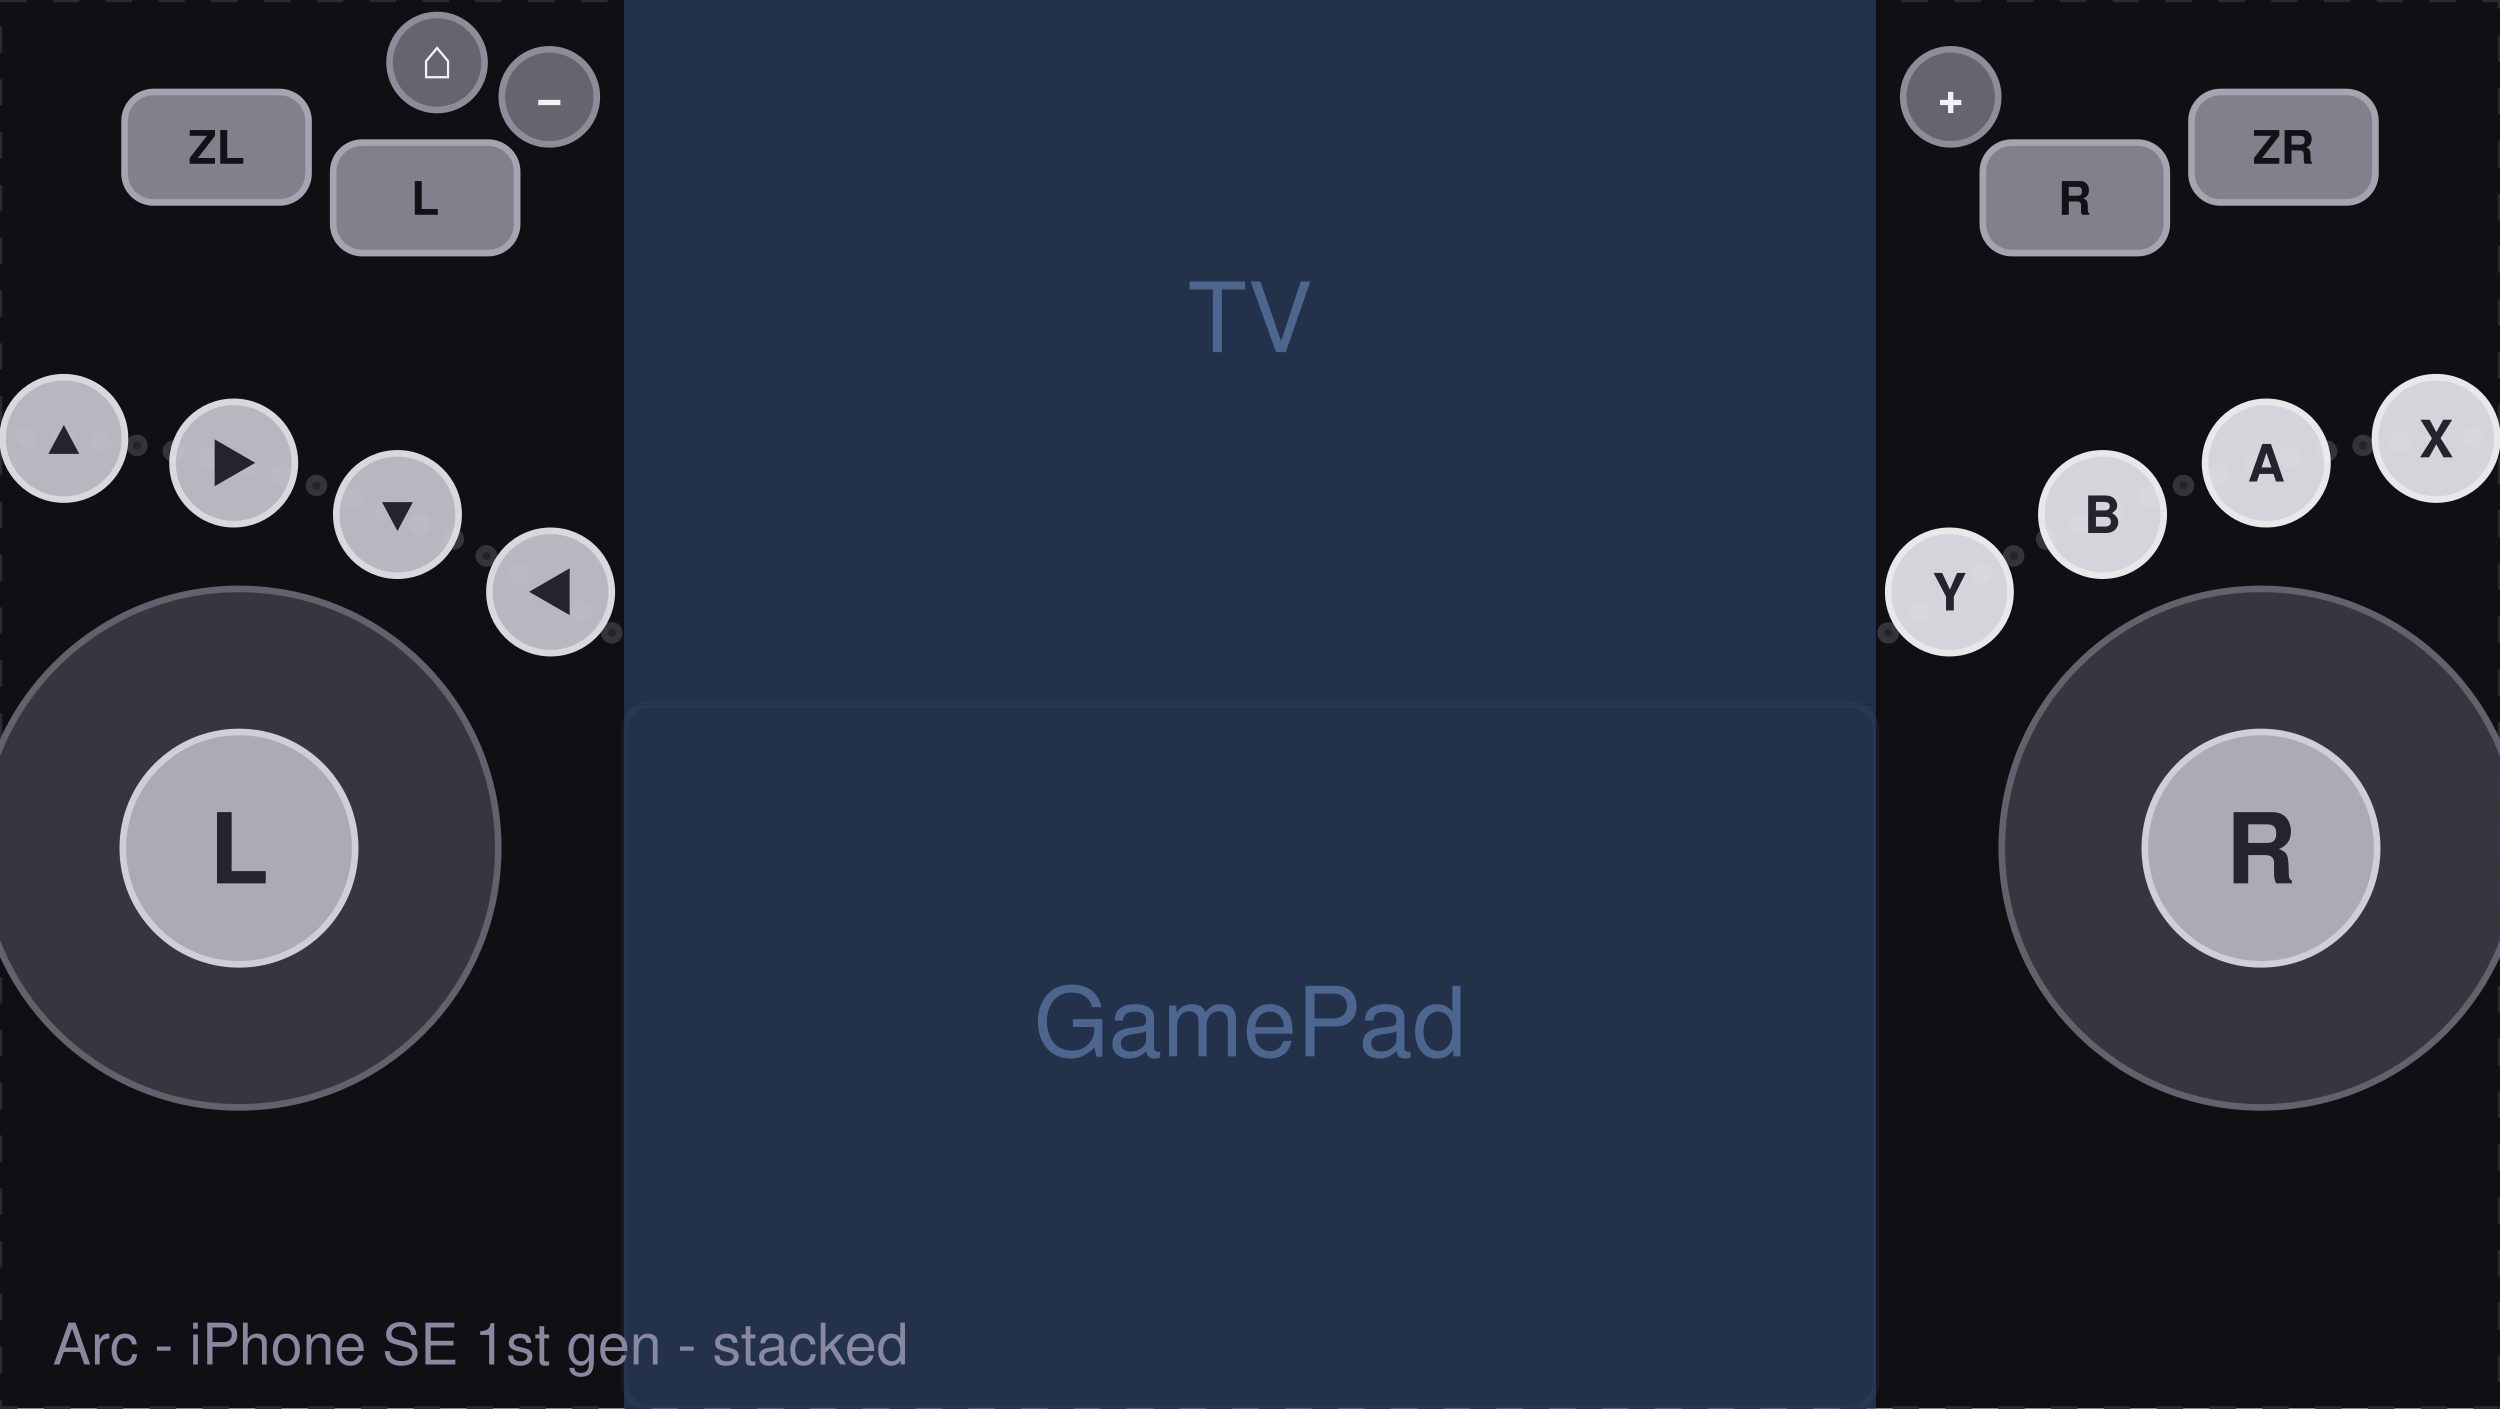
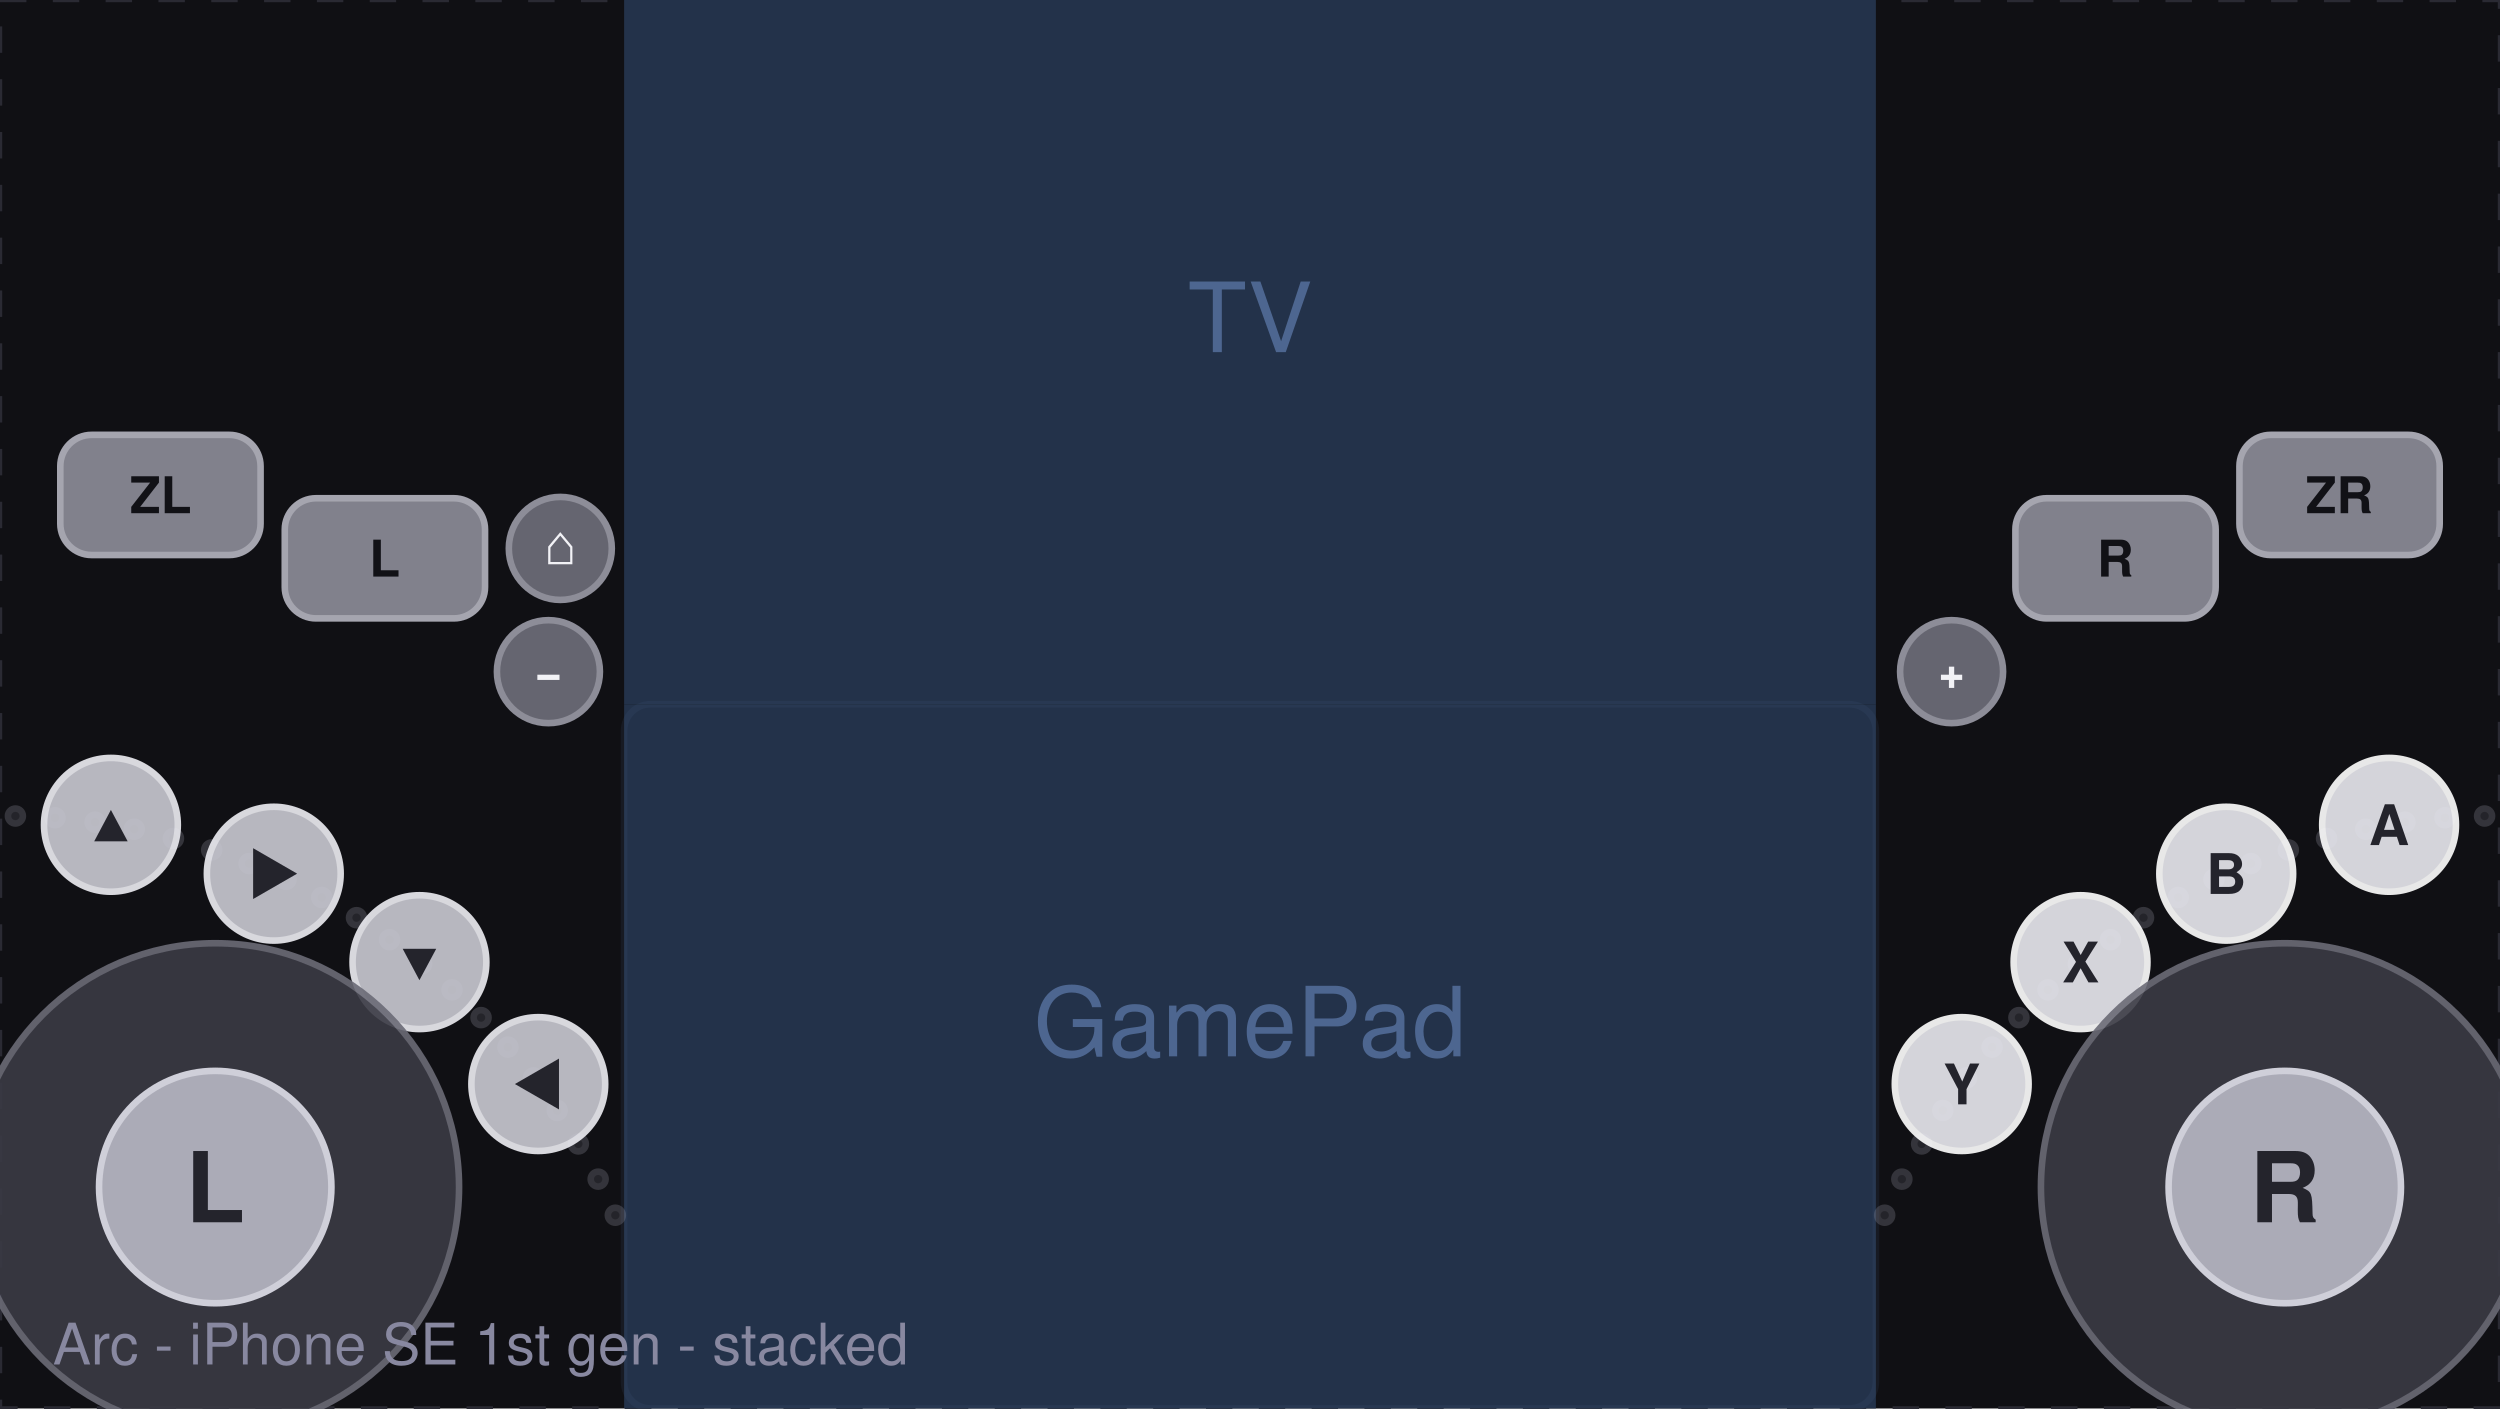
<svg xmlns="http://www.w3.org/2000/svg" width="568" height="320" viewBox="0 0 568.0 320.0" font-family="-apple-system, Helvetica, sans-serif">
  <rect width="100%" height="100%" fill="#101014" />
  <rect x="0.0" y="0.0" width="568.0" height="320.0" fill="none" stroke="#2a2a33" stroke-dasharray="6 6" />
  <rect x="141.8" y="0.0" width="284.4" height="160.0" fill="#23324a" />
  <text x="284.0" y="80.0" fill="#4d6690" font-size="22" text-anchor="middle">TV</text>
  <rect x="141.8" y="160.0" width="284.4" height="160.0" fill="#23324a" />
  <text x="284.0" y="240.0" fill="#4d6690" font-size="22" text-anchor="middle">GamePad</text>
  <rect x="141.8" y="160.0" width="284.4" height="160.0" rx="6.0" fill="none" stroke="#4d6690" stroke-width="1.5" opacity="0.12" />
-   <circle cx="561.9" cy="99.3" r="1.7" fill="#55555f" stroke="#8a8a96" stroke-width="1.5" opacity="0.3" />
-   <circle cx="553.5" cy="99.6" r="1.7" fill="#55555f" stroke="#8a8a96" stroke-width="1.5" opacity="0.3" />
-   <circle cx="545.2" cy="100.3" r="1.7" fill="#55555f" stroke="#8a8a96" stroke-width="1.5" opacity="0.3" />
-   <circle cx="536.9" cy="101.2" r="1.7" fill="#55555f" stroke="#8a8a96" stroke-width="1.5" opacity="0.3" />
-   <circle cx="528.6" cy="102.5" r="1.7" fill="#55555f" stroke="#8a8a96" stroke-width="1.5" opacity="0.3" />
-   <circle cx="520.4" cy="104.0" r="1.7" fill="#55555f" stroke="#8a8a96" stroke-width="1.5" opacity="0.3" />
-   <circle cx="512.2" cy="105.8" r="1.7" fill="#55555f" stroke="#8a8a96" stroke-width="1.5" opacity="0.3" />
-   <circle cx="504.1" cy="107.9" r="1.7" fill="#55555f" stroke="#8a8a96" stroke-width="1.5" opacity="0.3" />
-   <circle cx="496.1" cy="110.3" r="1.7" fill="#55555f" stroke="#8a8a96" stroke-width="1.5" opacity="0.3" />
-   <circle cx="488.1" cy="112.9" r="1.7" fill="#55555f" stroke="#8a8a96" stroke-width="1.5" opacity="0.3" />
-   <circle cx="480.3" cy="115.9" r="1.7" fill="#55555f" stroke="#8a8a96" stroke-width="1.5" opacity="0.3" />
-   <circle cx="472.6" cy="119.1" r="1.7" fill="#55555f" stroke="#8a8a96" stroke-width="1.5" opacity="0.3" />
-   <circle cx="465.0" cy="122.5" r="1.7" fill="#55555f" stroke="#8a8a96" stroke-width="1.5" opacity="0.3" />
-   <circle cx="457.5" cy="126.3" r="1.7" fill="#55555f" stroke="#8a8a96" stroke-width="1.5" opacity="0.3" />
-   <circle cx="450.1" cy="130.3" r="1.7" fill="#55555f" stroke="#8a8a96" stroke-width="1.5" opacity="0.3" />
-   <circle cx="442.9" cy="134.5" r="1.7" fill="#55555f" stroke="#8a8a96" stroke-width="1.5" opacity="0.3" />
-   <circle cx="435.9" cy="139.0" r="1.7" fill="#55555f" stroke="#8a8a96" stroke-width="1.5" opacity="0.3" />
-   <circle cx="429.0" cy="143.8" r="1.7" fill="#55555f" stroke="#8a8a96" stroke-width="1.5" opacity="0.3" />
-   <circle cx="6.1" cy="99.3" r="1.7" fill="#55555f" stroke="#8a8a96" stroke-width="1.5" opacity="0.3" />
-   <circle cx="14.5" cy="99.6" r="1.7" fill="#55555f" stroke="#8a8a96" stroke-width="1.5" opacity="0.3" />
-   <circle cx="22.8" cy="100.3" r="1.7" fill="#55555f" stroke="#8a8a96" stroke-width="1.5" opacity="0.3" />
-   <circle cx="31.1" cy="101.2" r="1.7" fill="#55555f" stroke="#8a8a96" stroke-width="1.5" opacity="0.3" />
-   <circle cx="39.4" cy="102.5" r="1.7" fill="#55555f" stroke="#8a8a96" stroke-width="1.5" opacity="0.3" />
-   <circle cx="47.6" cy="104.0" r="1.7" fill="#55555f" stroke="#8a8a96" stroke-width="1.5" opacity="0.3" />
-   <circle cx="55.8" cy="105.8" r="1.7" fill="#55555f" stroke="#8a8a96" stroke-width="1.5" opacity="0.3" />
-   <circle cx="63.9" cy="107.9" r="1.7" fill="#55555f" stroke="#8a8a96" stroke-width="1.5" opacity="0.3" />
-   <circle cx="71.9" cy="110.3" r="1.7" fill="#55555f" stroke="#8a8a96" stroke-width="1.5" opacity="0.3" />
-   <circle cx="79.9" cy="112.9" r="1.7" fill="#55555f" stroke="#8a8a96" stroke-width="1.5" opacity="0.3" />
-   <circle cx="87.7" cy="115.9" r="1.7" fill="#55555f" stroke="#8a8a96" stroke-width="1.5" opacity="0.3" />
-   <circle cx="95.4" cy="119.1" r="1.7" fill="#55555f" stroke="#8a8a96" stroke-width="1.5" opacity="0.3" />
-   <circle cx="103.0" cy="122.5" r="1.7" fill="#55555f" stroke="#8a8a96" stroke-width="1.5" opacity="0.3" />
-   <circle cx="110.5" cy="126.3" r="1.7" fill="#55555f" stroke="#8a8a96" stroke-width="1.5" opacity="0.3" />
-   <circle cx="117.9" cy="130.3" r="1.7" fill="#55555f" stroke="#8a8a96" stroke-width="1.5" opacity="0.3" />
-   <circle cx="125.1" cy="134.5" r="1.7" fill="#55555f" stroke="#8a8a96" stroke-width="1.5" opacity="0.3" />
-   <circle cx="132.1" cy="139.0" r="1.7" fill="#55555f" stroke="#8a8a96" stroke-width="1.5" opacity="0.3" />
-   <circle cx="139.0" cy="143.8" r="1.7" fill="#55555f" stroke="#8a8a96" stroke-width="1.5" opacity="0.3" />
-   <circle cx="553.5" cy="99.6" r="13.9" fill="#e9e9ef" stroke="#ffffff" stroke-width="1.5" opacity="0.9" />
-   <text x="553.5" y="103.9" fill="#24242c" font-size="11.7" font-weight="600" text-anchor="middle" opacity="1.0">X</text>
-   <circle cx="514.9" cy="105.2" r="13.9" fill="#e9e9ef" stroke="#ffffff" stroke-width="1.5" opacity="0.9" />
-   <text x="514.9" y="109.4" fill="#24242c" font-size="11.7" font-weight="600" text-anchor="middle" opacity="1.0">A</text>
-   <circle cx="477.7" cy="116.9" r="13.9" fill="#e9e9ef" stroke="#ffffff" stroke-width="1.5" opacity="0.9" />
-   <text x="477.7" y="121.1" fill="#24242c" font-size="11.7" font-weight="600" text-anchor="middle" opacity="1.0">B</text>
-   <circle cx="442.9" cy="134.5" r="13.9" fill="#e9e9ef" stroke="#ffffff" stroke-width="1.5" opacity="0.9" />
-   <text x="442.9" y="138.7" fill="#24242c" font-size="11.7" font-weight="600" text-anchor="middle" opacity="1.0">Y</text>
-   <circle cx="513.7" cy="192.7" r="58.9" fill="#3a3a44" stroke="#6a6a76" stroke-width="1.5" opacity="0.9" />
-   <circle cx="513.7" cy="192.7" r="26.4" fill="#b8b8c4" stroke="#e0e0ea" stroke-width="1.5" opacity="0.9" />
-   <text x="513.7" y="200.7" fill="#24242c" font-size="22.2" font-weight="600" text-anchor="middle" opacity="1.0">R</text>
-   <rect x="497.9" y="20.9" width="41.8" height="25.1" rx="6.6" fill="#8d8d99" stroke="#b5b5c0" stroke-width="1.5" opacity="0.9" />
-   <text x="518.8" y="37.2" fill="#111116" font-size="10.5" font-weight="600" text-anchor="middle" opacity="1.0">ZR</text>
-   <rect x="450.5" y="32.4" width="41.8" height="25.1" rx="6.6" fill="#8d8d99" stroke="#b5b5c0" stroke-width="1.5" opacity="0.9" />
-   <text x="471.4" y="48.8" fill="#111116" font-size="10.5" font-weight="600" text-anchor="middle" opacity="1.0">R</text>
-   <circle cx="443.2" cy="22.0" r="10.8" fill="#6e6e7a" stroke="#9a9aa6" stroke-width="1.5" opacity="0.9" />
-   <text x="443.2" y="25.6" fill="#f2f2f6" font-size="10.0" font-weight="600" text-anchor="middle" opacity="1.0">+</text>
-   <circle cx="14.5" cy="99.6" r="13.9" fill="#c9c9d2" stroke="#ededf3" stroke-width="1.5" opacity="0.9" />
-   <text x="14.5" y="103.9" fill="#24242c" font-size="11.7" font-weight="600" text-anchor="middle" opacity="1.0">▲</text>
-   <circle cx="53.1" cy="105.2" r="13.9" fill="#c9c9d2" stroke="#ededf3" stroke-width="1.5" opacity="0.9" />
-   <text x="53.1" y="109.4" fill="#24242c" font-size="11.7" font-weight="600" text-anchor="middle" opacity="1.0">▶</text>
-   <circle cx="90.3" cy="116.9" r="13.9" fill="#c9c9d2" stroke="#ededf3" stroke-width="1.5" opacity="0.9" />
-   <text x="90.3" y="121.1" fill="#24242c" font-size="11.7" font-weight="600" text-anchor="middle" opacity="1.0">▼</text>
-   <circle cx="125.1" cy="134.5" r="13.9" fill="#c9c9d2" stroke="#ededf3" stroke-width="1.5" opacity="0.9" />
-   <text x="125.1" y="138.7" fill="#24242c" font-size="11.7" font-weight="600" text-anchor="middle" opacity="1.0">◀</text>
-   <circle cx="54.3" cy="192.7" r="58.9" fill="#3a3a44" stroke="#6a6a76" stroke-width="1.5" opacity="0.9" />
-   <circle cx="54.3" cy="192.7" r="26.4" fill="#b8b8c4" stroke="#e0e0ea" stroke-width="1.5" opacity="0.9" />
-   <text x="54.3" y="200.7" fill="#24242c" font-size="22.2" font-weight="600" text-anchor="middle" opacity="1.0">L</text>
-   <rect x="28.3" y="20.9" width="41.8" height="25.1" rx="6.6" fill="#8d8d99" stroke="#b5b5c0" stroke-width="1.5" opacity="0.9" />
-   <text x="49.2" y="37.2" fill="#111116" font-size="10.5" font-weight="600" text-anchor="middle" opacity="1.0">ZL</text>
-   <rect x="75.7" y="32.4" width="41.8" height="25.1" rx="6.6" fill="#8d8d99" stroke="#b5b5c0" stroke-width="1.5" opacity="0.9" />
-   <text x="96.6" y="48.8" fill="#111116" font-size="10.5" font-weight="600" text-anchor="middle" opacity="1.0">L</text>
-   <circle cx="124.8" cy="22.0" r="10.8" fill="#6e6e7a" stroke="#9a9aa6" stroke-width="1.5" opacity="0.9" />
-   <text x="124.8" y="25.6" fill="#f2f2f6" font-size="10.0" font-weight="600" text-anchor="middle" opacity="1.0">−</text>
-   <circle cx="99.3" cy="14.2" r="10.8" fill="#6e6e7a" stroke="#9a9aa6" stroke-width="1.5" opacity="0.9" />
-   <text x="99.3" y="17.8" fill="#f2f2f6" font-size="10.0" font-weight="600" text-anchor="middle" opacity="1.0">⌂</text>
+   <circle cx="564.5" cy="185.4" r="1.7" fill="#55555f" stroke="#8a8a96" stroke-width="1.5" opacity="0.3" />
+   <circle cx="555.5" cy="185.8" r="1.7" fill="#55555f" stroke="#8a8a96" stroke-width="1.5" opacity="0.3" />
+   <circle cx="546.4" cy="186.8" r="1.7" fill="#55555f" stroke="#8a8a96" stroke-width="1.5" opacity="0.3" />
+   <circle cx="537.5" cy="188.4" r="1.7" fill="#55555f" stroke="#8a8a96" stroke-width="1.5" opacity="0.3" />
+   <circle cx="528.6" cy="190.5" r="1.7" fill="#55555f" stroke="#8a8a96" stroke-width="1.5" opacity="0.3" />
+   <circle cx="519.9" cy="193.1" r="1.7" fill="#55555f" stroke="#8a8a96" stroke-width="1.5" opacity="0.3" />
+   <circle cx="511.4" cy="196.2" r="1.7" fill="#55555f" stroke="#8a8a96" stroke-width="1.5" opacity="0.3" />
+   <circle cx="503.0" cy="199.8" r="1.7" fill="#55555f" stroke="#8a8a96" stroke-width="1.5" opacity="0.3" />
+   <circle cx="494.9" cy="203.9" r="1.7" fill="#55555f" stroke="#8a8a96" stroke-width="1.5" opacity="0.3" />
+   <circle cx="487.0" cy="208.5" r="1.7" fill="#55555f" stroke="#8a8a96" stroke-width="1.5" opacity="0.3" />
+   <circle cx="479.5" cy="213.5" r="1.7" fill="#55555f" stroke="#8a8a96" stroke-width="1.5" opacity="0.3" />
+   <circle cx="472.2" cy="219.0" r="1.7" fill="#55555f" stroke="#8a8a96" stroke-width="1.5" opacity="0.3" />
+   <circle cx="465.3" cy="224.9" r="1.7" fill="#55555f" stroke="#8a8a96" stroke-width="1.5" opacity="0.3" />
+   <circle cx="458.7" cy="231.2" r="1.7" fill="#55555f" stroke="#8a8a96" stroke-width="1.5" opacity="0.3" />
+   <circle cx="452.6" cy="237.9" r="1.7" fill="#55555f" stroke="#8a8a96" stroke-width="1.5" opacity="0.3" />
+   <circle cx="446.8" cy="244.9" r="1.7" fill="#55555f" stroke="#8a8a96" stroke-width="1.5" opacity="0.3" />
+   <circle cx="441.4" cy="252.3" r="1.7" fill="#55555f" stroke="#8a8a96" stroke-width="1.5" opacity="0.3" />
+   <circle cx="436.6" cy="259.9" r="1.7" fill="#55555f" stroke="#8a8a96" stroke-width="1.5" opacity="0.3" />
+   <circle cx="432.1" cy="267.9" r="1.7" fill="#55555f" stroke="#8a8a96" stroke-width="1.5" opacity="0.3" />
+   <circle cx="428.2" cy="276.1" r="1.7" fill="#55555f" stroke="#8a8a96" stroke-width="1.5" opacity="0.3" />
+   <circle cx="3.5" cy="185.4" r="1.7" fill="#55555f" stroke="#8a8a96" stroke-width="1.5" opacity="0.3" />
+   <circle cx="12.5" cy="185.8" r="1.7" fill="#55555f" stroke="#8a8a96" stroke-width="1.5" opacity="0.3" />
+   <circle cx="21.6" cy="186.8" r="1.7" fill="#55555f" stroke="#8a8a96" stroke-width="1.5" opacity="0.3" />
+   <circle cx="30.5" cy="188.4" r="1.7" fill="#55555f" stroke="#8a8a96" stroke-width="1.5" opacity="0.3" />
+   <circle cx="39.4" cy="190.5" r="1.7" fill="#55555f" stroke="#8a8a96" stroke-width="1.5" opacity="0.3" />
+   <circle cx="48.1" cy="193.1" r="1.7" fill="#55555f" stroke="#8a8a96" stroke-width="1.5" opacity="0.3" />
+   <circle cx="56.6" cy="196.2" r="1.7" fill="#55555f" stroke="#8a8a96" stroke-width="1.5" opacity="0.3" />
+   <circle cx="65.0" cy="199.8" r="1.7" fill="#55555f" stroke="#8a8a96" stroke-width="1.5" opacity="0.3" />
+   <circle cx="73.1" cy="203.9" r="1.7" fill="#55555f" stroke="#8a8a96" stroke-width="1.5" opacity="0.3" />
+   <circle cx="81.0" cy="208.5" r="1.7" fill="#55555f" stroke="#8a8a96" stroke-width="1.5" opacity="0.3" />
+   <circle cx="88.5" cy="213.5" r="1.7" fill="#55555f" stroke="#8a8a96" stroke-width="1.5" opacity="0.3" />
+   <circle cx="95.8" cy="219.0" r="1.7" fill="#55555f" stroke="#8a8a96" stroke-width="1.5" opacity="0.3" />
+   <circle cx="102.7" cy="224.9" r="1.7" fill="#55555f" stroke="#8a8a96" stroke-width="1.5" opacity="0.3" />
+   <circle cx="109.3" cy="231.2" r="1.7" fill="#55555f" stroke="#8a8a96" stroke-width="1.5" opacity="0.3" />
+   <circle cx="115.4" cy="237.9" r="1.7" fill="#55555f" stroke="#8a8a96" stroke-width="1.5" opacity="0.3" />
+   <circle cx="121.2" cy="244.9" r="1.7" fill="#55555f" stroke="#8a8a96" stroke-width="1.5" opacity="0.3" />
+   <circle cx="126.6" cy="252.3" r="1.7" fill="#55555f" stroke="#8a8a96" stroke-width="1.5" opacity="0.3" />
+   <circle cx="131.4" cy="259.9" r="1.7" fill="#55555f" stroke="#8a8a96" stroke-width="1.5" opacity="0.3" />
+   <circle cx="135.9" cy="267.9" r="1.7" fill="#55555f" stroke="#8a8a96" stroke-width="1.5" opacity="0.3" />
+   <circle cx="139.8" cy="276.1" r="1.7" fill="#55555f" stroke="#8a8a96" stroke-width="1.5" opacity="0.3" />
+   <circle cx="542.8" cy="187.4" r="15.2" fill="#e9e9ef" stroke="#ffffff" stroke-width="1.5" opacity="0.9" />
+   <text x="542.8" y="192.0" fill="#24242c" font-size="12.7" font-weight="600" text-anchor="middle" opacity="1.0">A</text>
+   <circle cx="505.8" cy="198.5" r="15.2" fill="#e9e9ef" stroke="#ffffff" stroke-width="1.5" opacity="0.9" />
+   <text x="505.8" y="203.1" fill="#24242c" font-size="12.7" font-weight="600" text-anchor="middle" opacity="1.0">B</text>
+   <circle cx="472.7" cy="218.6" r="15.2" fill="#e9e9ef" stroke="#ffffff" stroke-width="1.5" opacity="0.9" />
+   <text x="472.7" y="223.2" fill="#24242c" font-size="12.7" font-weight="600" text-anchor="middle" opacity="1.0">X</text>
+   <circle cx="445.7" cy="246.3" r="15.2" fill="#e9e9ef" stroke="#ffffff" stroke-width="1.5" opacity="0.9" />
+   <text x="445.7" y="250.9" fill="#24242c" font-size="12.7" font-weight="600" text-anchor="middle" opacity="1.0">Y</text>
+   <circle cx="519.1" cy="269.7" r="55.4" fill="#3a3a44" stroke="#6a6a76" stroke-width="1.5" opacity="0.9" />
+   <circle cx="519.1" cy="269.7" r="26.4" fill="#b8b8c4" stroke="#e0e0ea" stroke-width="1.5" opacity="0.9" />
+   <text x="519.1" y="277.7" fill="#24242c" font-size="22.2" font-weight="600" text-anchor="middle" opacity="1.0">R</text>
+   <rect x="508.8" y="98.8" width="45.5" height="27.3" rx="7.1" fill="#8d8d99" stroke="#b5b5c0" stroke-width="1.5" opacity="0.9" />
+   <text x="531.5" y="116.6" fill="#111116" font-size="11.5" font-weight="600" text-anchor="middle" opacity="1.0">ZR</text>
+   <rect x="457.9" y="113.2" width="45.5" height="27.3" rx="7.1" fill="#8d8d99" stroke="#b5b5c0" stroke-width="1.5" opacity="0.9" />
+   <text x="480.6" y="131.0" fill="#111116" font-size="11.5" font-weight="600" text-anchor="middle" opacity="1.0">R</text>
+   <circle cx="443.4" cy="152.6" r="11.7" fill="#6e6e7a" stroke="#9a9aa6" stroke-width="1.5" opacity="0.9" />
+   <text x="443.4" y="156.2" fill="#f2f2f6" font-size="10.0" font-weight="600" text-anchor="middle" opacity="1.0">+</text>
+   <circle cx="25.2" cy="187.4" r="15.2" fill="#c9c9d2" stroke="#ededf3" stroke-width="1.5" opacity="0.9" />
+   <text x="25.2" y="192.0" fill="#24242c" font-size="12.7" font-weight="600" text-anchor="middle" opacity="1.0">▲</text>
+   <circle cx="62.2" cy="198.5" r="15.2" fill="#c9c9d2" stroke="#ededf3" stroke-width="1.5" opacity="0.9" />
+   <text x="62.2" y="203.1" fill="#24242c" font-size="12.7" font-weight="600" text-anchor="middle" opacity="1.0">▶</text>
+   <circle cx="95.3" cy="218.6" r="15.2" fill="#c9c9d2" stroke="#ededf3" stroke-width="1.5" opacity="0.9" />
+   <text x="95.3" y="223.2" fill="#24242c" font-size="12.7" font-weight="600" text-anchor="middle" opacity="1.0">▼</text>
+   <circle cx="122.3" cy="246.3" r="15.2" fill="#c9c9d2" stroke="#ededf3" stroke-width="1.5" opacity="0.9" />
+   <text x="122.3" y="250.9" fill="#24242c" font-size="12.7" font-weight="600" text-anchor="middle" opacity="1.0">◀</text>
+   <circle cx="48.9" cy="269.7" r="55.4" fill="#3a3a44" stroke="#6a6a76" stroke-width="1.5" opacity="0.9" />
+   <circle cx="48.9" cy="269.7" r="26.4" fill="#b8b8c4" stroke="#e0e0ea" stroke-width="1.5" opacity="0.9" />
+   <text x="48.9" y="277.7" fill="#24242c" font-size="22.2" font-weight="600" text-anchor="middle" opacity="1.0">L</text>
+   <rect x="13.7" y="98.8" width="45.5" height="27.3" rx="7.1" fill="#8d8d99" stroke="#b5b5c0" stroke-width="1.5" opacity="0.9" />
+   <text x="36.5" y="116.6" fill="#111116" font-size="11.5" font-weight="600" text-anchor="middle" opacity="1.0">ZL</text>
+   <rect x="64.7" y="113.2" width="45.5" height="27.3" rx="7.1" fill="#8d8d99" stroke="#b5b5c0" stroke-width="1.5" opacity="0.9" />
+   <text x="87.4" y="131.0" fill="#111116" font-size="11.5" font-weight="600" text-anchor="middle" opacity="1.0">L</text>
+   <circle cx="124.6" cy="152.6" r="11.7" fill="#6e6e7a" stroke="#9a9aa6" stroke-width="1.5" opacity="0.9" />
+   <text x="124.6" y="156.2" fill="#f2f2f6" font-size="10.0" font-weight="600" text-anchor="middle" opacity="1.0">−</text>
+   <circle cx="127.3" cy="124.6" r="11.7" fill="#6e6e7a" stroke="#9a9aa6" stroke-width="1.5" opacity="0.9" />
+   <text x="127.3" y="128.2" fill="#f2f2f6" font-size="10.0" font-weight="600" text-anchor="middle" opacity="1.0">⌂</text>
  <text x="12" y="310.0" fill="#8888a0" font-size="13">Arc - iPhone SE 1st gen - stacked</text>
</svg>
